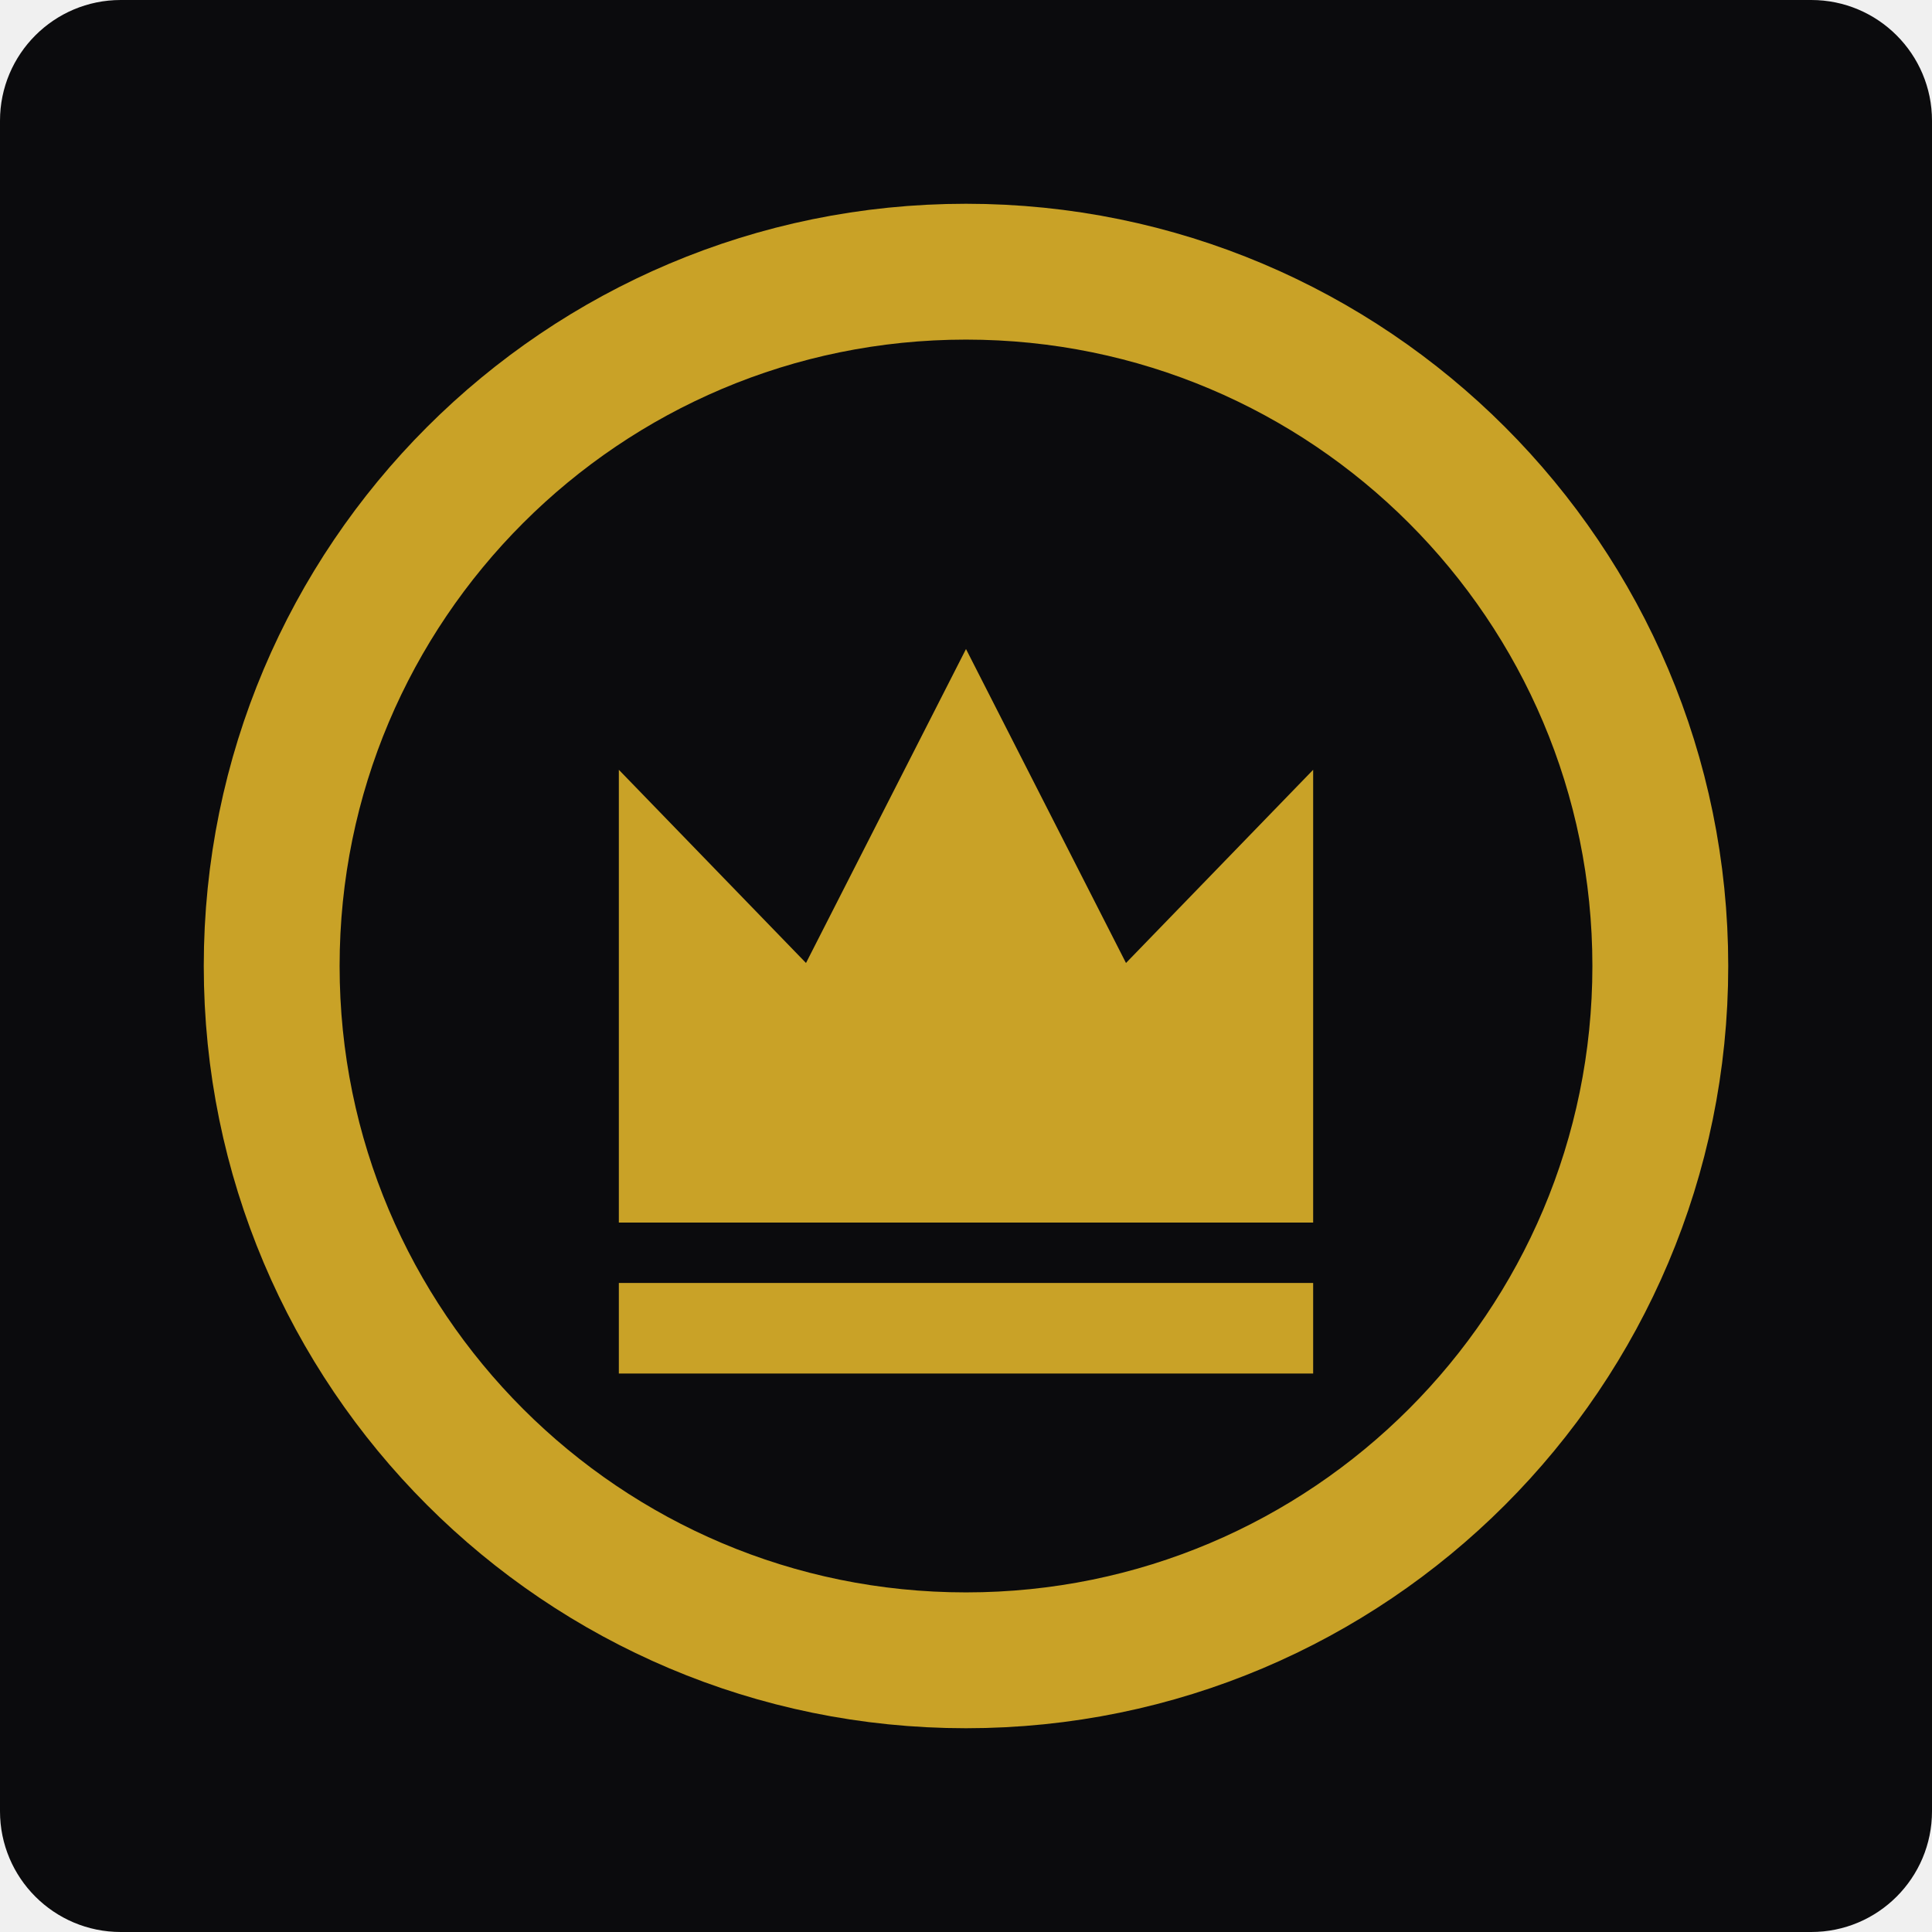
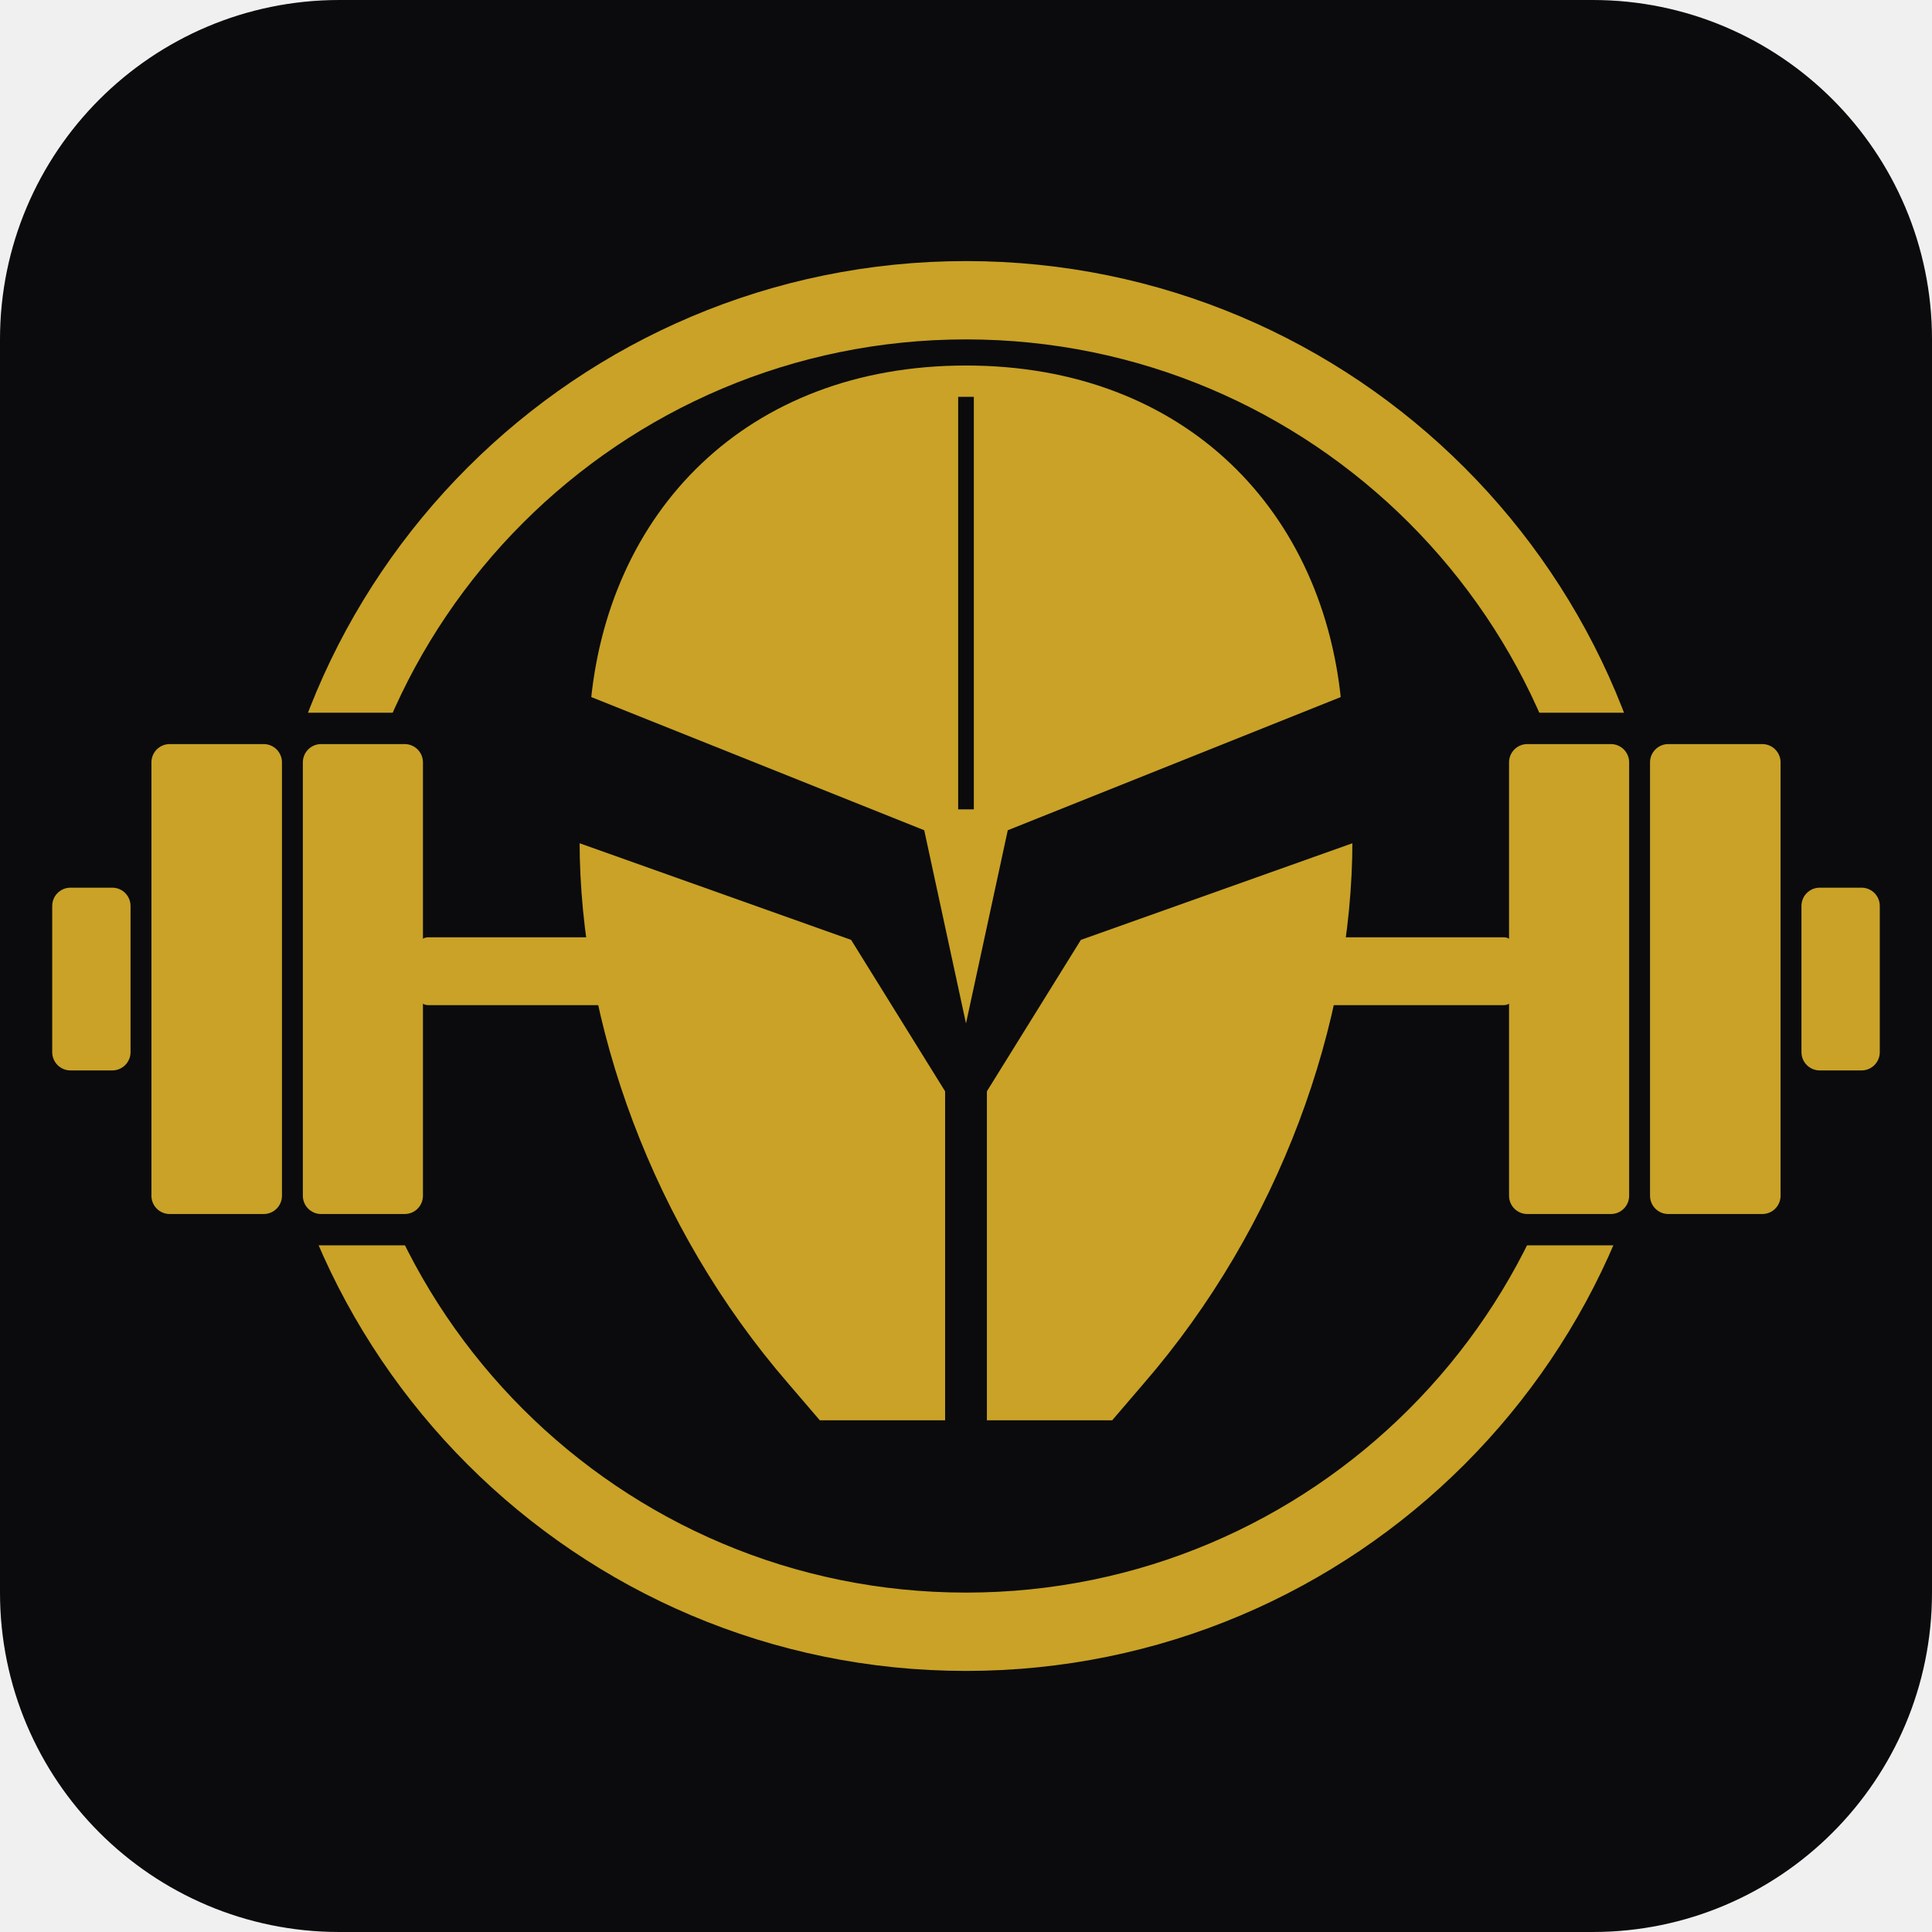
- <svg xmlns="http://www.w3.org/2000/svg" viewBox="0 0 64 64">
-   <rect width="64" height="64" rx="4" fill="#0B0B0D" />
-   <circle cx="32" cy="32" r="23" fill="none" stroke="#C9A227" stroke-width="4.5" />
-   <path d="M20.5 40.5V25.5l6.2 6.4L32 21.5l5.3 10.4 6.2-6.4v15z" fill="#C9A227" />
-   <rect x="20.5" y="42.5" width="23" height="3" fill="#C9A227" />
+ <svg xmlns="http://www.w3.org/2000/svg" viewBox="130 130 740 740">
+   <defs>
+     <mask id="mAnel">
+       <rect width="1000" height="1000" fill="#fff" />
+       <g fill="#000">
+         <rect x="138" y="458" width="54" height="94" rx="14" />
+         <rect x="176" y="403" width="74" height="204" rx="14" />
+         <rect x="234" y="403" width="70" height="204" rx="14" />
+         <rect x="696" y="403" width="70" height="204" rx="14" />
+         <rect x="750" y="403" width="74" height="204" rx="14" />
+         <rect x="808" y="458" width="54" height="94" rx="14" />
+       </g>
+     </mask>
+     <mask id="mCapacete">
+       <path d="M500,270 C584,270 638,326 644,402 L648,452 C648,522 620,600 568,660 L556,674 L444,674 L432,660 C380,600 352,522 352,452 L356,402 C362,326 416,270 500,270 Z" fill="#fff" />
+       <path d="M334,388 L484,448 L500,522 L516,448 L666,388 L662,448 L544,490 L508,548 L508,700 L492,700 L492,548 L456,490 L338,448 Z" fill="#000" />
+       <rect x="497" y="282" width="6" height="158" fill="#000" />
+     </mask>
+   </defs>
+   <rect x="130" y="130" width="740" height="740" rx="130" fill="#0B0B0D" />
+   <circle cx="500" cy="500" r="255" fill="none" stroke="#C9A227" stroke-width="30" mask="url(#mAnel)" />
+   <g fill="#C9A227">
+     <rect x="290" y="489" width="92" height="26" rx="4" />
+     <rect x="618" y="489" width="92" height="26" rx="4" />
+     <rect x="150" y="470" width="30" height="70" rx="7" />
+     <rect x="188" y="415" width="50" height="180" rx="7" />
+     <rect x="246" y="415" width="46" height="180" rx="7" />
+     <rect x="708" y="415" width="46" height="180" rx="7" />
+     <rect x="762" y="415" width="50" height="180" rx="7" />
+     <rect x="820" y="470" width="30" height="70" rx="7" />
+     <rect x="0" y="0" width="1000" height="1000" mask="url(#mCapacete)" />
+   </g>
</svg>
